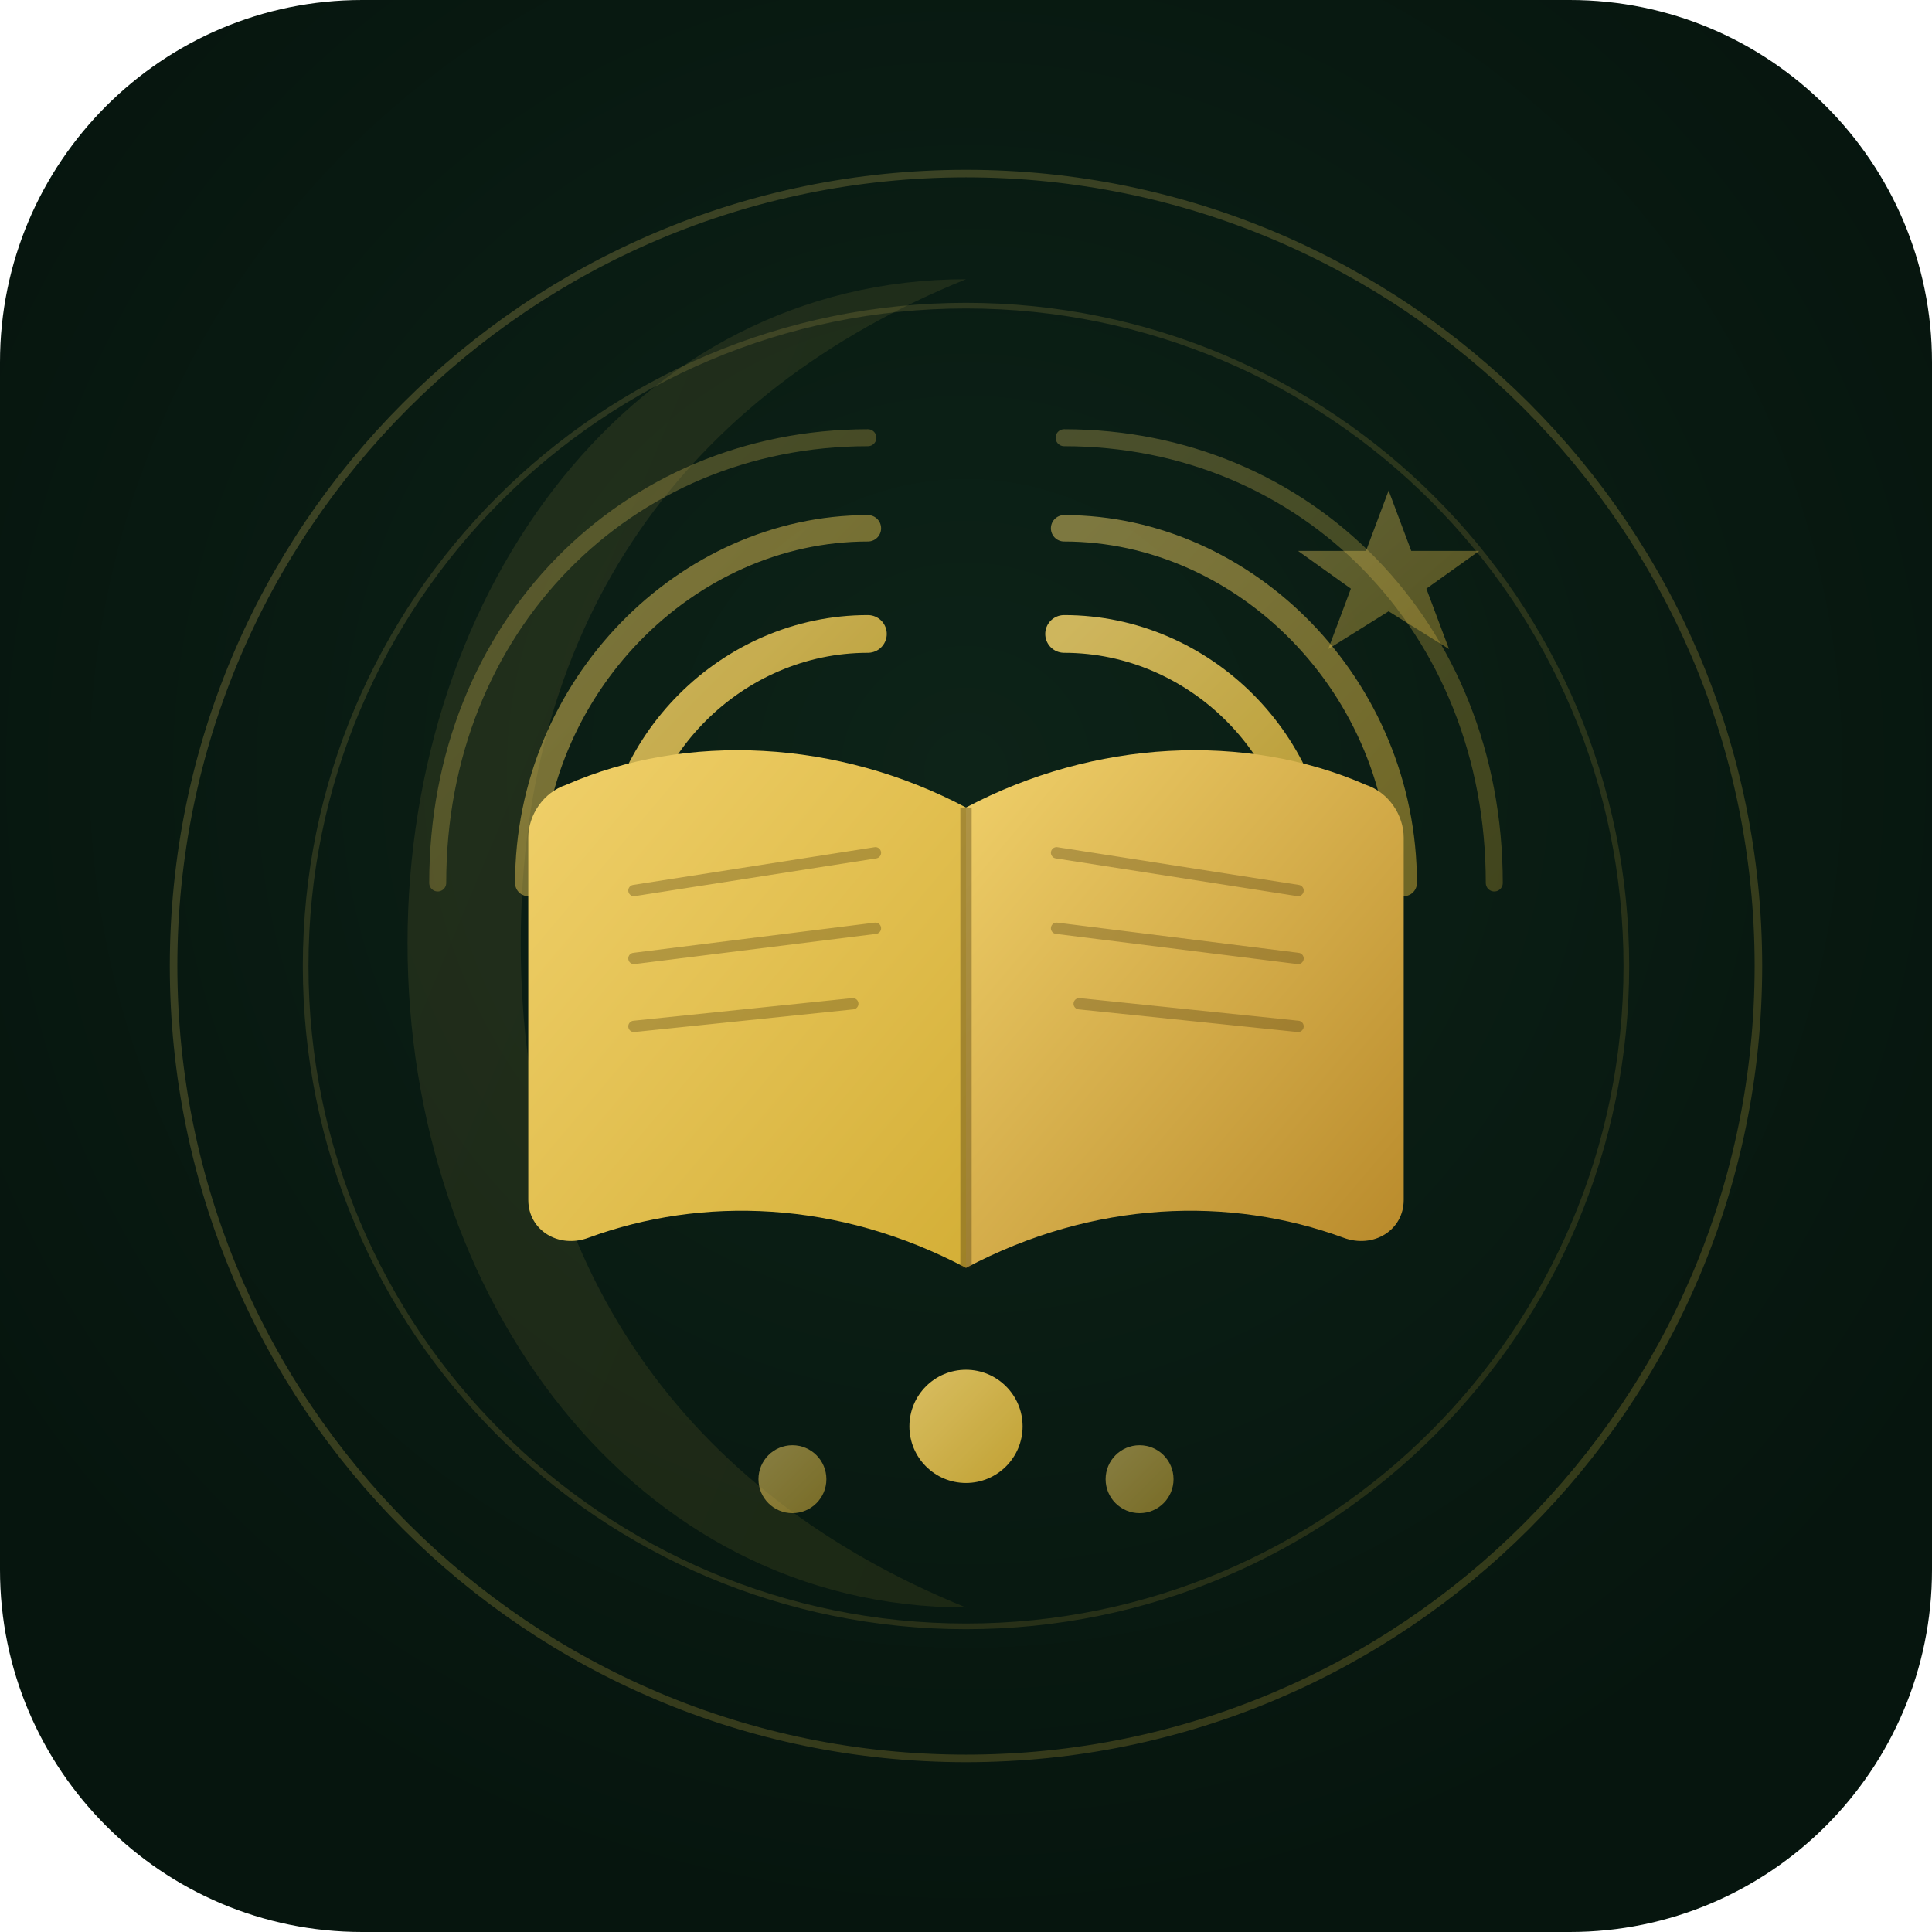
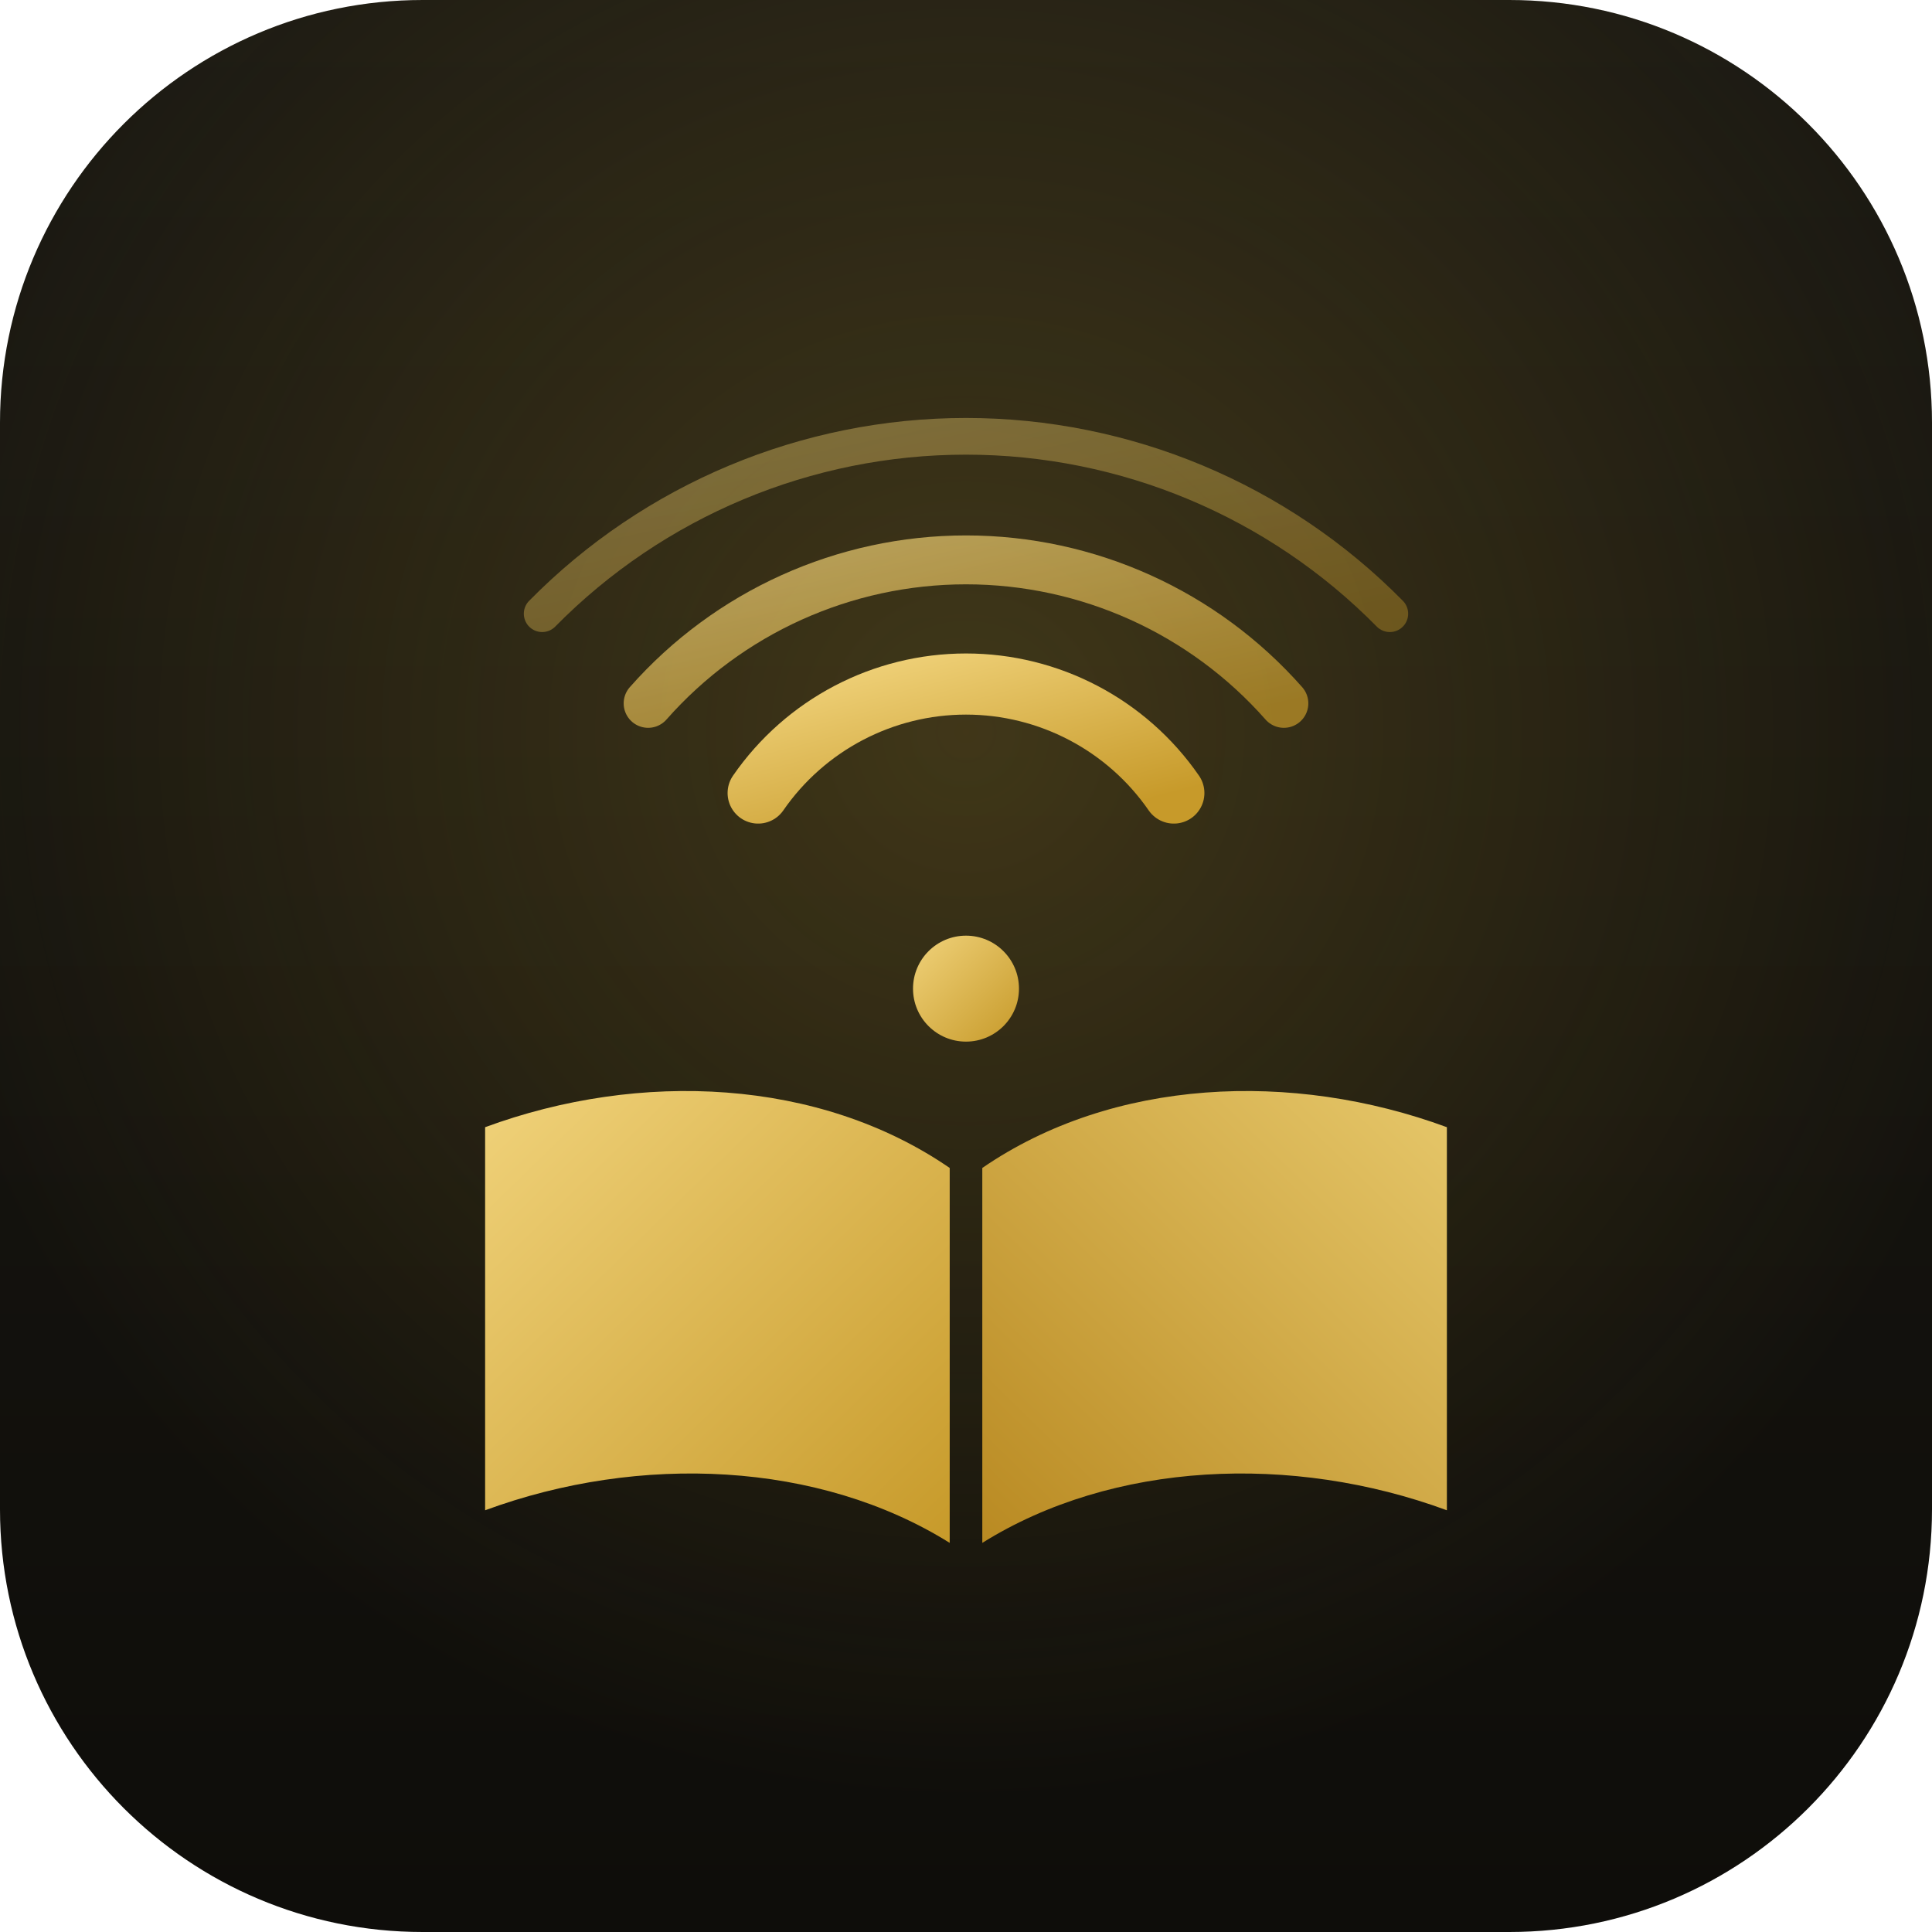
- <svg xmlns="http://www.w3.org/2000/svg" viewBox="0 0 512 512">
+ <svg xmlns="http://www.w3.org/2000/svg" viewBox="0 0 512 512" role="img" aria-label="القرآن الكريم مباشر">
  <defs>
-     <radialGradient id="bg" cx="50%" cy="40%" r="60%">
-       <stop offset="0%" stop-color="#0d2318" />
-       <stop offset="100%" stop-color="#06150e" />
+     <linearGradient id="bg" x1="0" y1="0" x2="0" y2="1">
+       <stop offset="0" stop-color="#1c1a13" />
+       <stop offset="1" stop-color="#0e0d0a" />
+     </linearGradient>
+     <radialGradient id="glow" cx="50%" cy="38%" r="55%">
+       <stop offset="0" stop-color="#d4af37" stop-opacity=".22" />
+       <stop offset="1" stop-color="#d4af37" stop-opacity="0" />
    </radialGradient>
-     <linearGradient id="gold" x1="0%" y1="0%" x2="100%" y2="100%">
-       <stop offset="0%" stop-color="#f0d06a" />
-       <stop offset="100%" stop-color="#d4af37" />
+     <linearGradient id="gold" x1="0" y1="0" x2="1" y2="1">
+       <stop offset="0" stop-color="#f0d27a" />
+       <stop offset="1" stop-color="#c79a2a" />
    </linearGradient>
-     <linearGradient id="goldSoft" x1="0%" y1="0%" x2="100%" y2="100%">
-       <stop offset="0%" stop-color="#f0d06a" />
-       <stop offset="100%" stop-color="#b8892a" />
+     <linearGradient id="goldR" x1="1" y1="0" x2="0" y2="1">
+       <stop offset="0" stop-color="#e6c76a" />
+       <stop offset="1" stop-color="#b98a22" />
    </linearGradient>
  </defs>
-   <rect width="512" height="512" rx="96" fill="url(#bg)" />
-   <circle cx="256" cy="256" r="210" fill="none" stroke="url(#gold)" stroke-width="2" opacity=".22" />
-   <circle cx="256" cy="256" r="175" fill="none" stroke="url(#gold)" stroke-width="1.5" opacity=".15" />
-   <path d="M256 74 C168 74 108 156 108 250 C108 344 168 426 256 426 C182 396 138 336 138 250 C138 164 182 104 256 74Z" fill="url(#gold)" opacity=".10" />
-   <path d="M164 234 C164 198 194 168 230 168" fill="none" stroke="url(#gold)" stroke-width="10" stroke-linecap="round" opacity=".85" />
-   <path d="M140 234 C140 182 182 140 230 140" fill="none" stroke="url(#gold)" stroke-width="7" stroke-linecap="round" opacity=".5" />
-   <path d="M116 234 C116 166 166 116 230 116" fill="none" stroke="url(#gold)" stroke-width="4.5" stroke-linecap="round" opacity=".28" />
-   <path d="M348 234 C348 198 318 168 282 168" fill="none" stroke="url(#gold)" stroke-width="10" stroke-linecap="round" opacity=".85" />
-   <path d="M372 234 C372 182 330 140 282 140" fill="none" stroke="url(#gold)" stroke-width="7" stroke-linecap="round" opacity=".5" />
-   <path d="M396 234 C396 166 346 116 282 116" fill="none" stroke="url(#gold)" stroke-width="4.5" stroke-linecap="round" opacity=".28" />
-   <g>
-     <path d="M256 214 C222 196 182 194 150 208 C144 210 140 216 140 222 L140 318 C140 326 148 331 156 328 C186 317 222 318 256 336 Z" fill="url(#gold)" />
-     <path d="M256 214 C290 196 330 194 362 208 C368 210 372 216 372 222 L372 318 C372 326 364 331 356 328 C326 317 290 318 256 336 Z" fill="url(#goldSoft)" />
-     <path d="M256 214 L256 336" stroke="#3a2a08" stroke-width="3" opacity=".35" />
-     <path d="M168 236 L232 226 M168 254 L232 246 M168 272 L226 266" stroke="#3a2a08" stroke-width="3" stroke-linecap="round" opacity=".3" />
-     <path d="M344 236 L280 226 M344 254 L280 246 M344 272 L286 266" stroke="#3a2a08" stroke-width="3" stroke-linecap="round" opacity=".3" />
+   <rect width="512" height="512" rx="112" fill="url(#bg)" />
+   <rect width="512" height="512" rx="112" fill="url(#glow)" />
+   <g transform="translate(256 262) scale(1.08) translate(-256 -262)">
+     <g fill="none" stroke="url(#gold)" stroke-linecap="round">
+       <path d="M205 214 A62 62 0 0 1 307 214" stroke-width="15" />
+       <path d="M178 192 A104 104 0 0 1 334 192" stroke-width="12" opacity=".7" />
+       <path d="M152 170 A146 146 0 0 1 360 170" stroke-width="9" opacity=".4" />
+     </g>
+     <circle cx="256" cy="262" r="13" fill="url(#gold)" />
+     <path d="M252 306 C220 284 176 282 138 296 L138 390 C176 376 220 378 252 398 Z" fill="url(#gold)" />
+     <path d="M260 306 C292 284 336 282 374 296 L374 390 C336 376 292 378 260 398 Z" fill="url(#goldR)" />
  </g>
-   <circle cx="256" cy="378" r="15" fill="url(#gold)" opacity=".9" />
-   <circle cx="210" cy="392" r="9" fill="url(#gold)" opacity=".55" />
-   <circle cx="302" cy="392" r="9" fill="url(#gold)" opacity=".55" />
-   <path d="M368 130 L374 146 L392 146 L378 156 L384 172 L368 162 L352 172 L358 156 L344 146 L362 146Z" fill="url(#gold)" opacity=".38" />
</svg>
